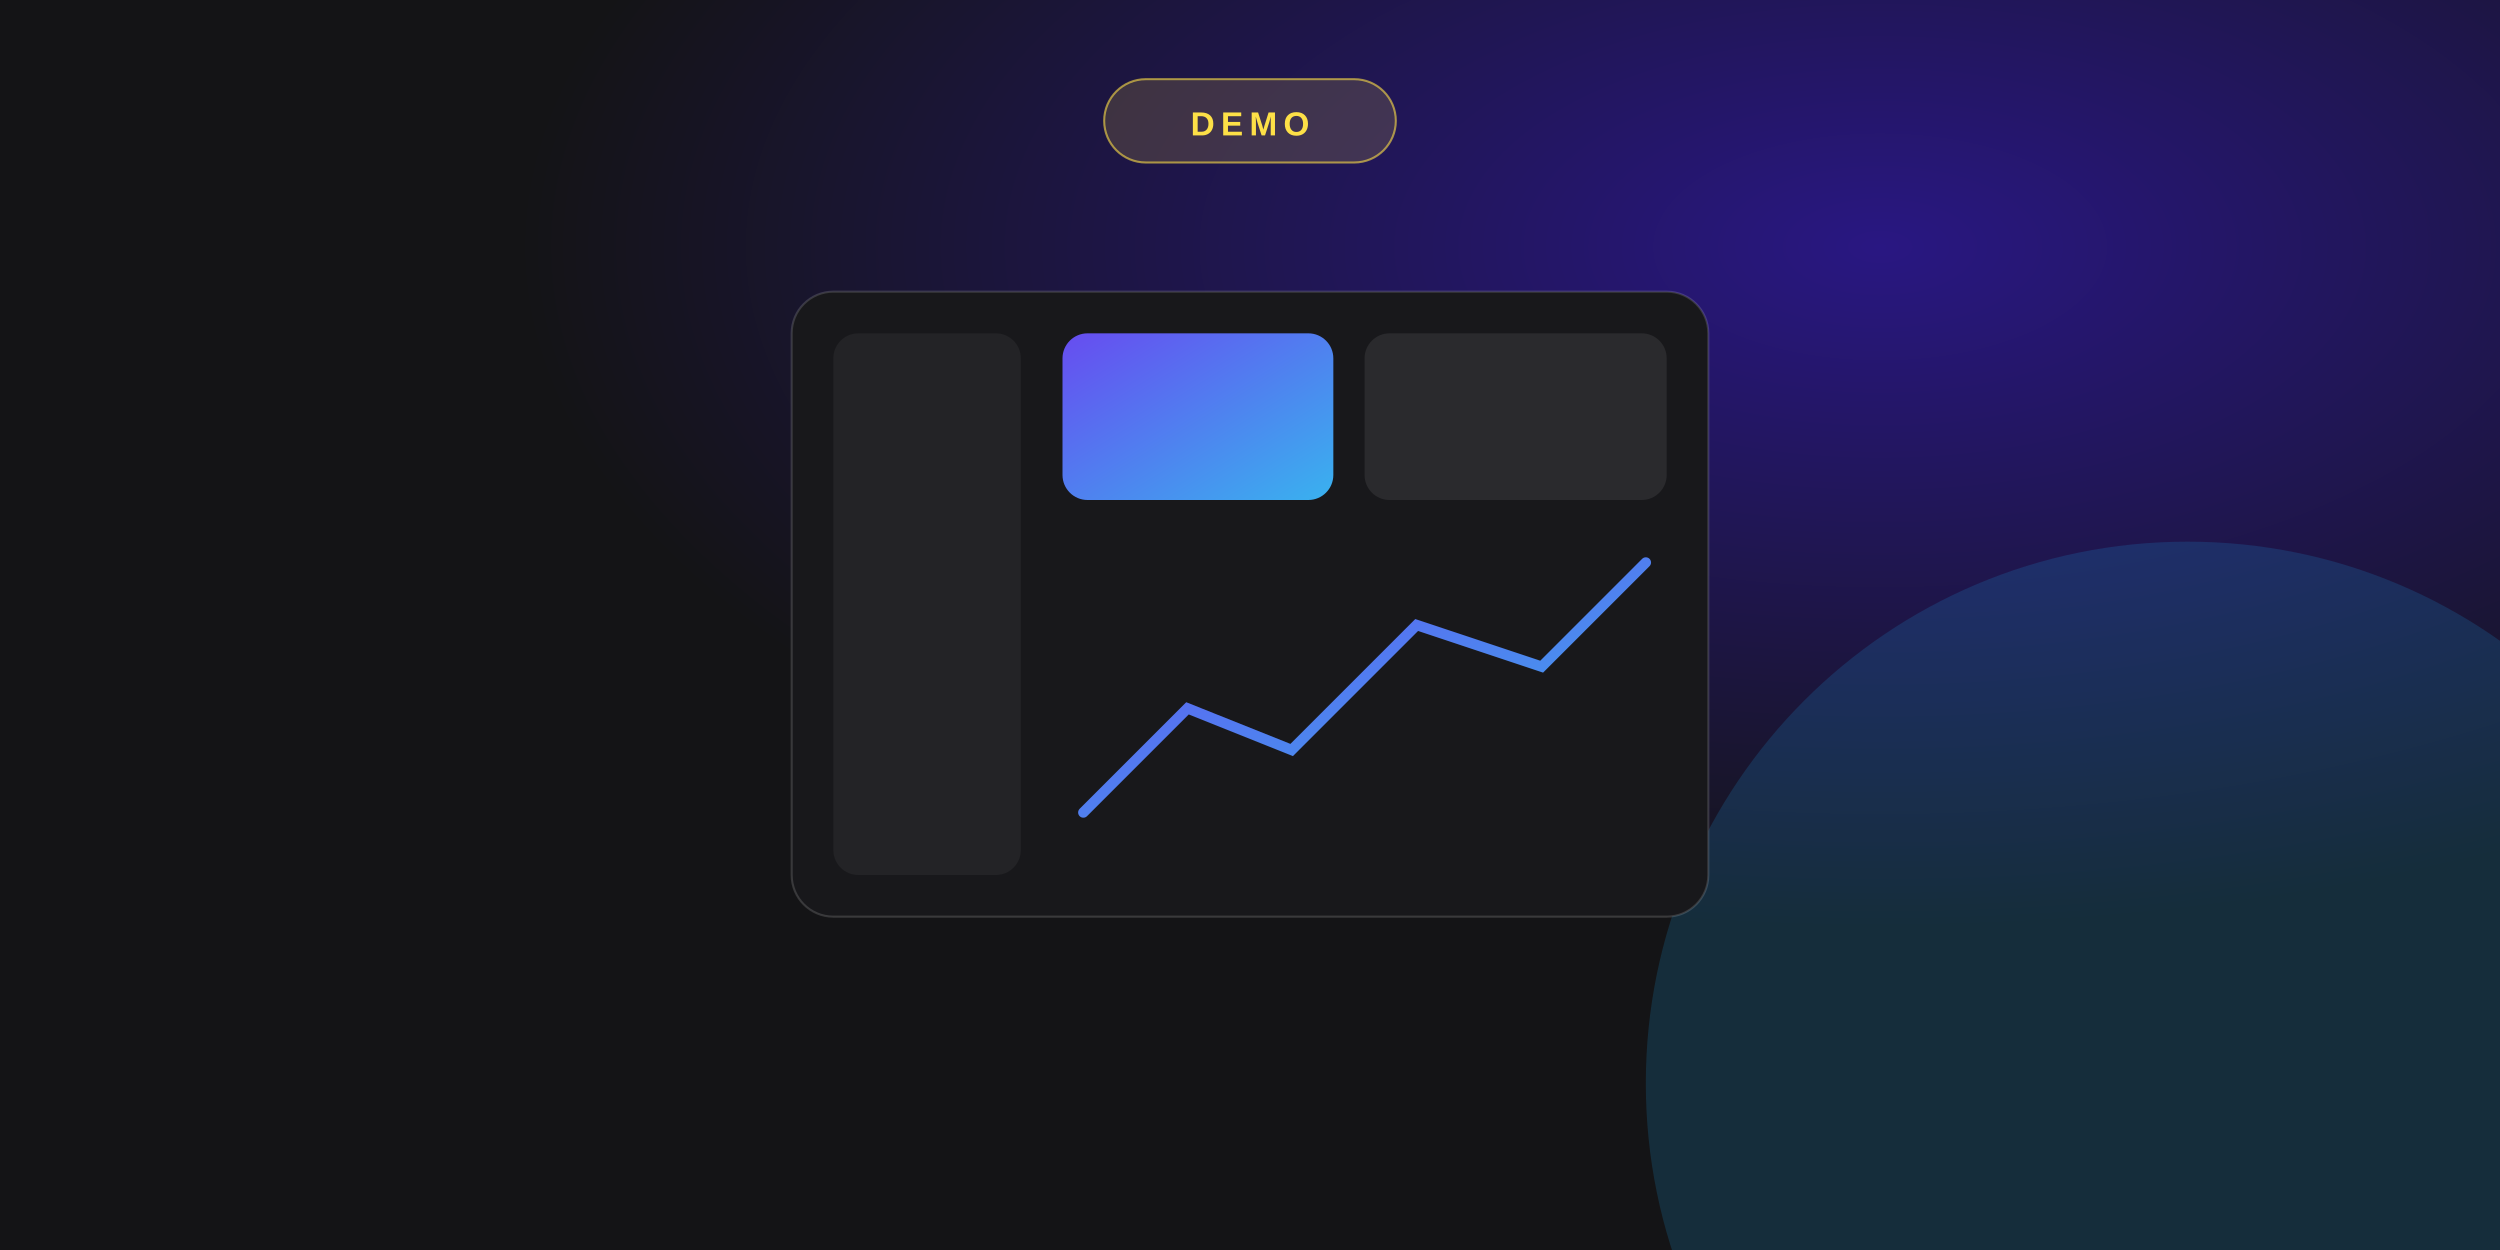
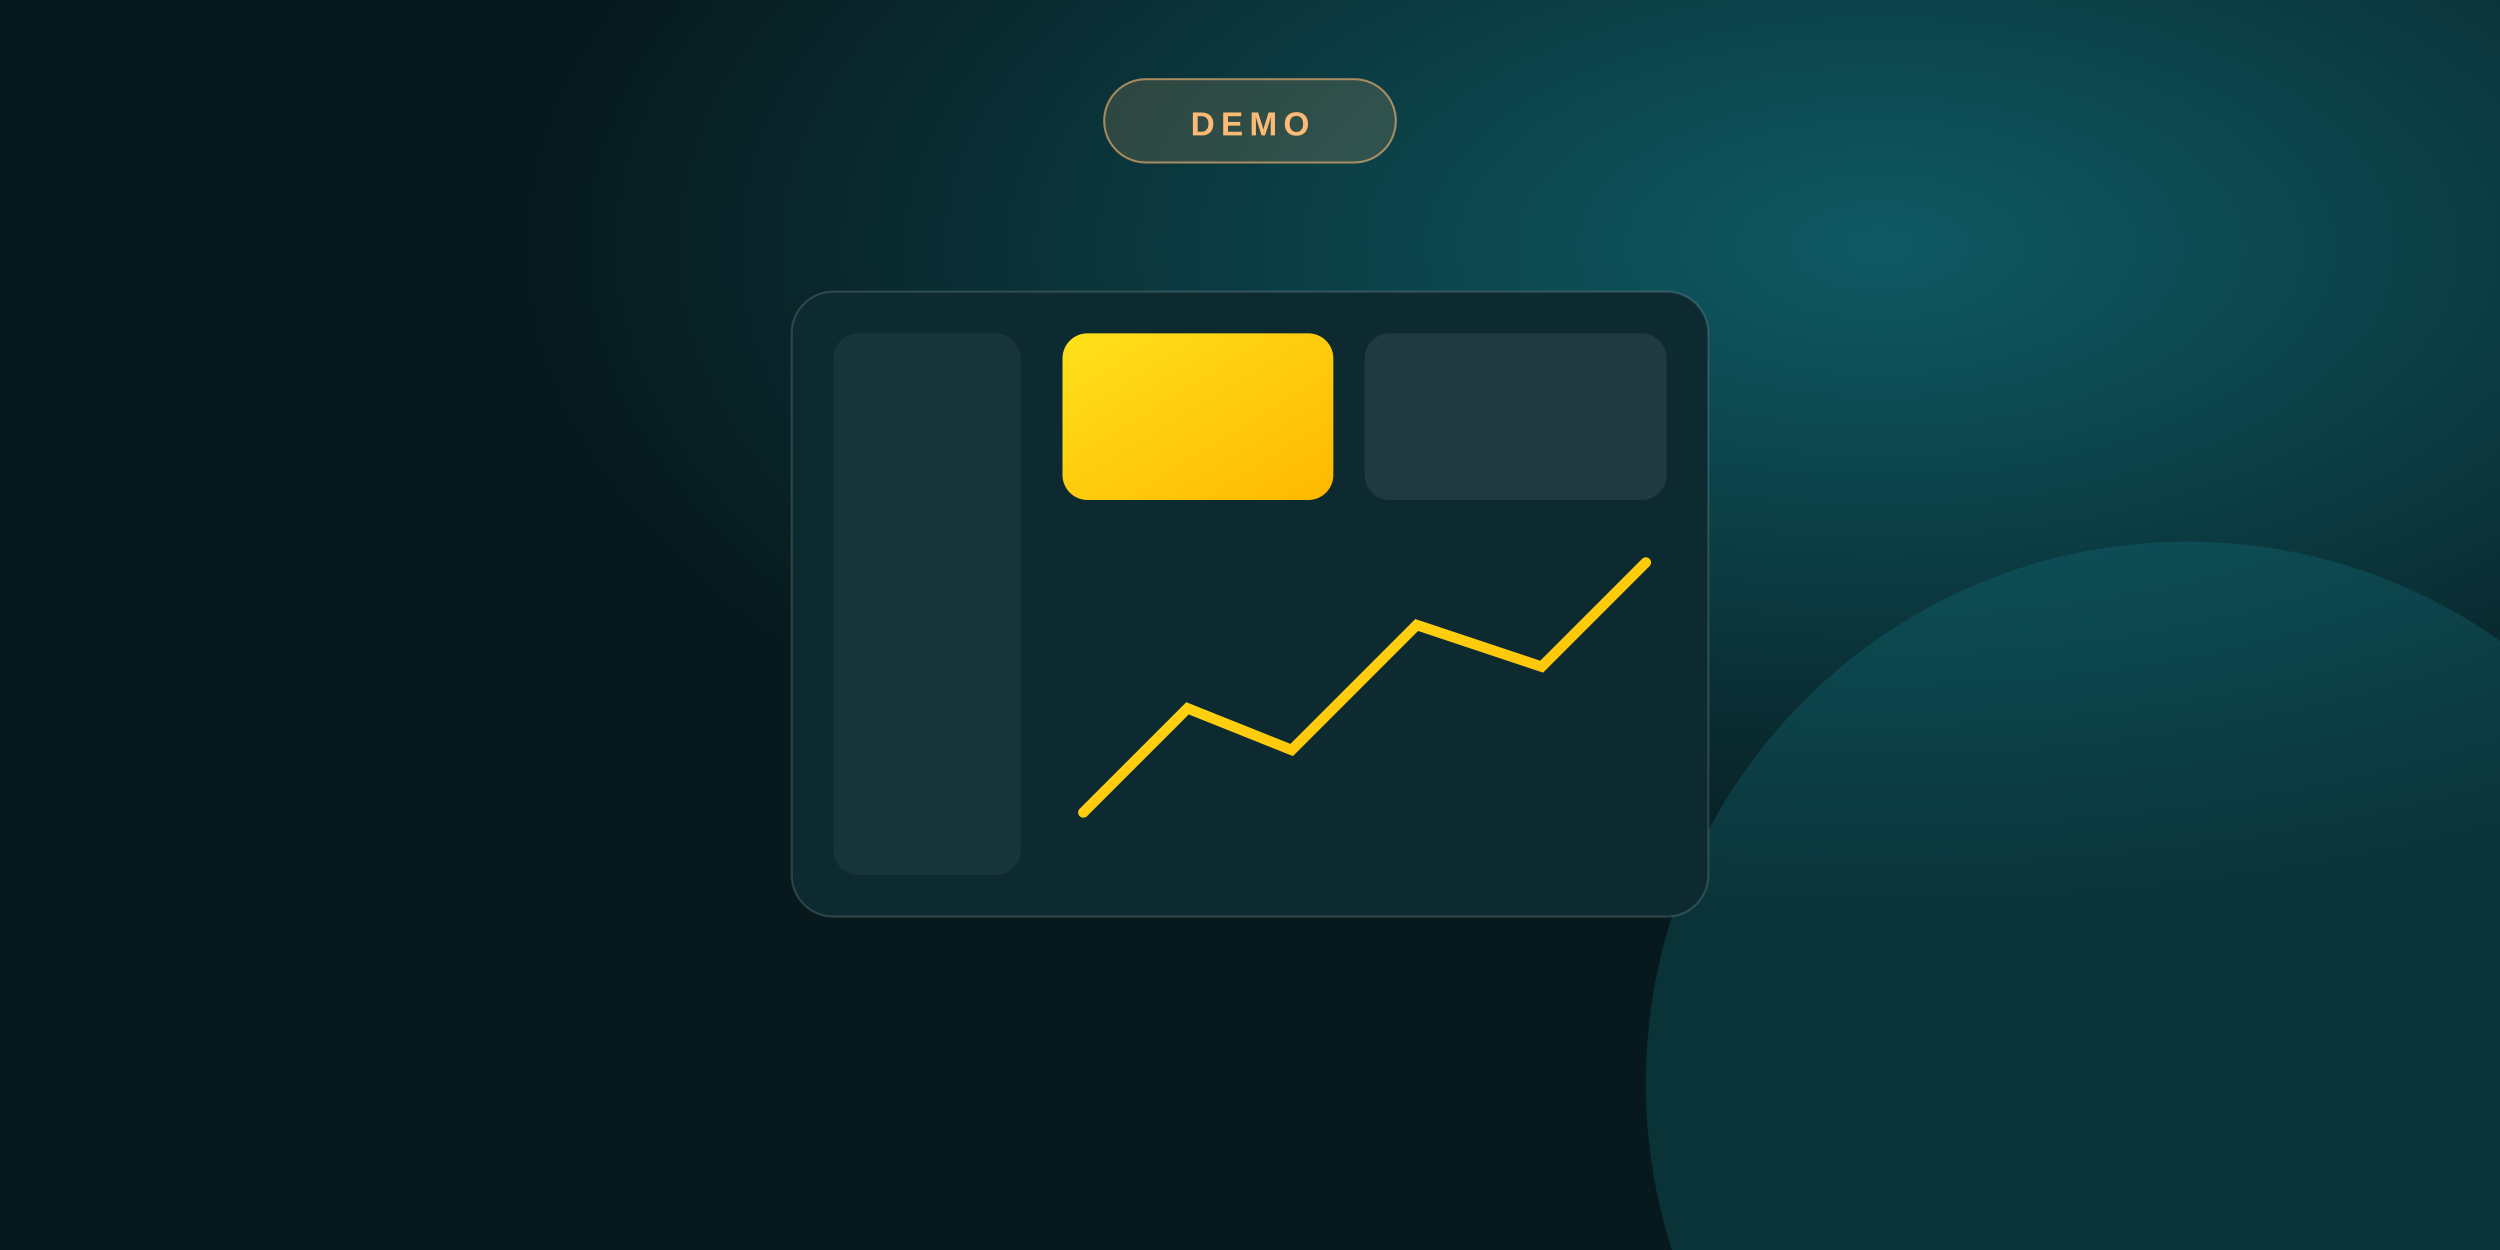
<svg xmlns="http://www.w3.org/2000/svg" viewBox="0 0 1200 600" width="1200" height="600">
  <defs>
    <linearGradient id="g" x1="0" y1="0" x2="1" y2="1">
-       <stop offset="0" stop-color="hsl(250,85%,62%)" />
-       <stop offset="1" stop-color="hsl(200,85%,58%)" />
+       <stop offset="0" stop-color="#ffe01b" />
+       <stop offset="1" stop-color="#ffb800" />
    </linearGradient>
    <radialGradient id="bg" cx=".75" cy=".2" r=".9">
-       <stop offset="0" stop-color="hsl(250,70%,30%)" />
-       <stop offset=".6" stop-color="#141416" />
+       <stop offset="0" stop-color="#0f5a64" />
+       <stop offset=".6" stop-color="#07191c" />
    </radialGradient>
  </defs>
  <rect width="1200" height="600" fill="url(#bg)" />
-   <circle cx="1050" cy="520" r="260" fill="hsl(200,80%,50%)" opacity=".18" />
+   <circle cx="1050" cy="520" r="260" fill="#13808c" opacity=".25" />
  <g transform="translate(380 140)">
-     <rect width="440" height="300" rx="20" fill="#18181b" stroke="#fff" stroke-opacity=".15" />
+     <rect width="440" height="300" rx="20" fill="#0c2a2f" stroke="#fff" stroke-opacity=".15" />
    <rect x="20" y="20" width="90" height="260" rx="12" fill="#fff" fill-opacity=".05" />
    <rect x="130" y="20" width="130" height="80" rx="12" fill="url(#g)" />
    <rect x="275" y="20" width="145" height="80" rx="12" fill="#fff" fill-opacity=".08" />
    <path d="M140 250 L190 200 L240 220 L300 160 L360 180 L410 130" fill="none" stroke="url(#g)" stroke-width="5" stroke-linecap="round" />
  </g>
  <g transform="translate(600 60)">
-     <rect x="-70" y="-22" width="140" height="40" rx="20" fill="#fde047" fill-opacity=".15" stroke="#fde047" stroke-opacity=".6" />
-     <text x="0" y="5" text-anchor="middle" font-family="Arial, sans-serif" font-size="16" font-weight="700" letter-spacing="3" fill="#fde047">DEMO</text>
+     <rect x="-70" y="-22" width="140" height="40" rx="20" fill="#fdba74" fill-opacity=".15" stroke="#fdba74" stroke-opacity=".6" />
+     <text x="0" y="5" text-anchor="middle" font-family="Arial, sans-serif" font-size="16" font-weight="700" letter-spacing="3" fill="#fdba74">DEMO</text>
  </g>
</svg>
